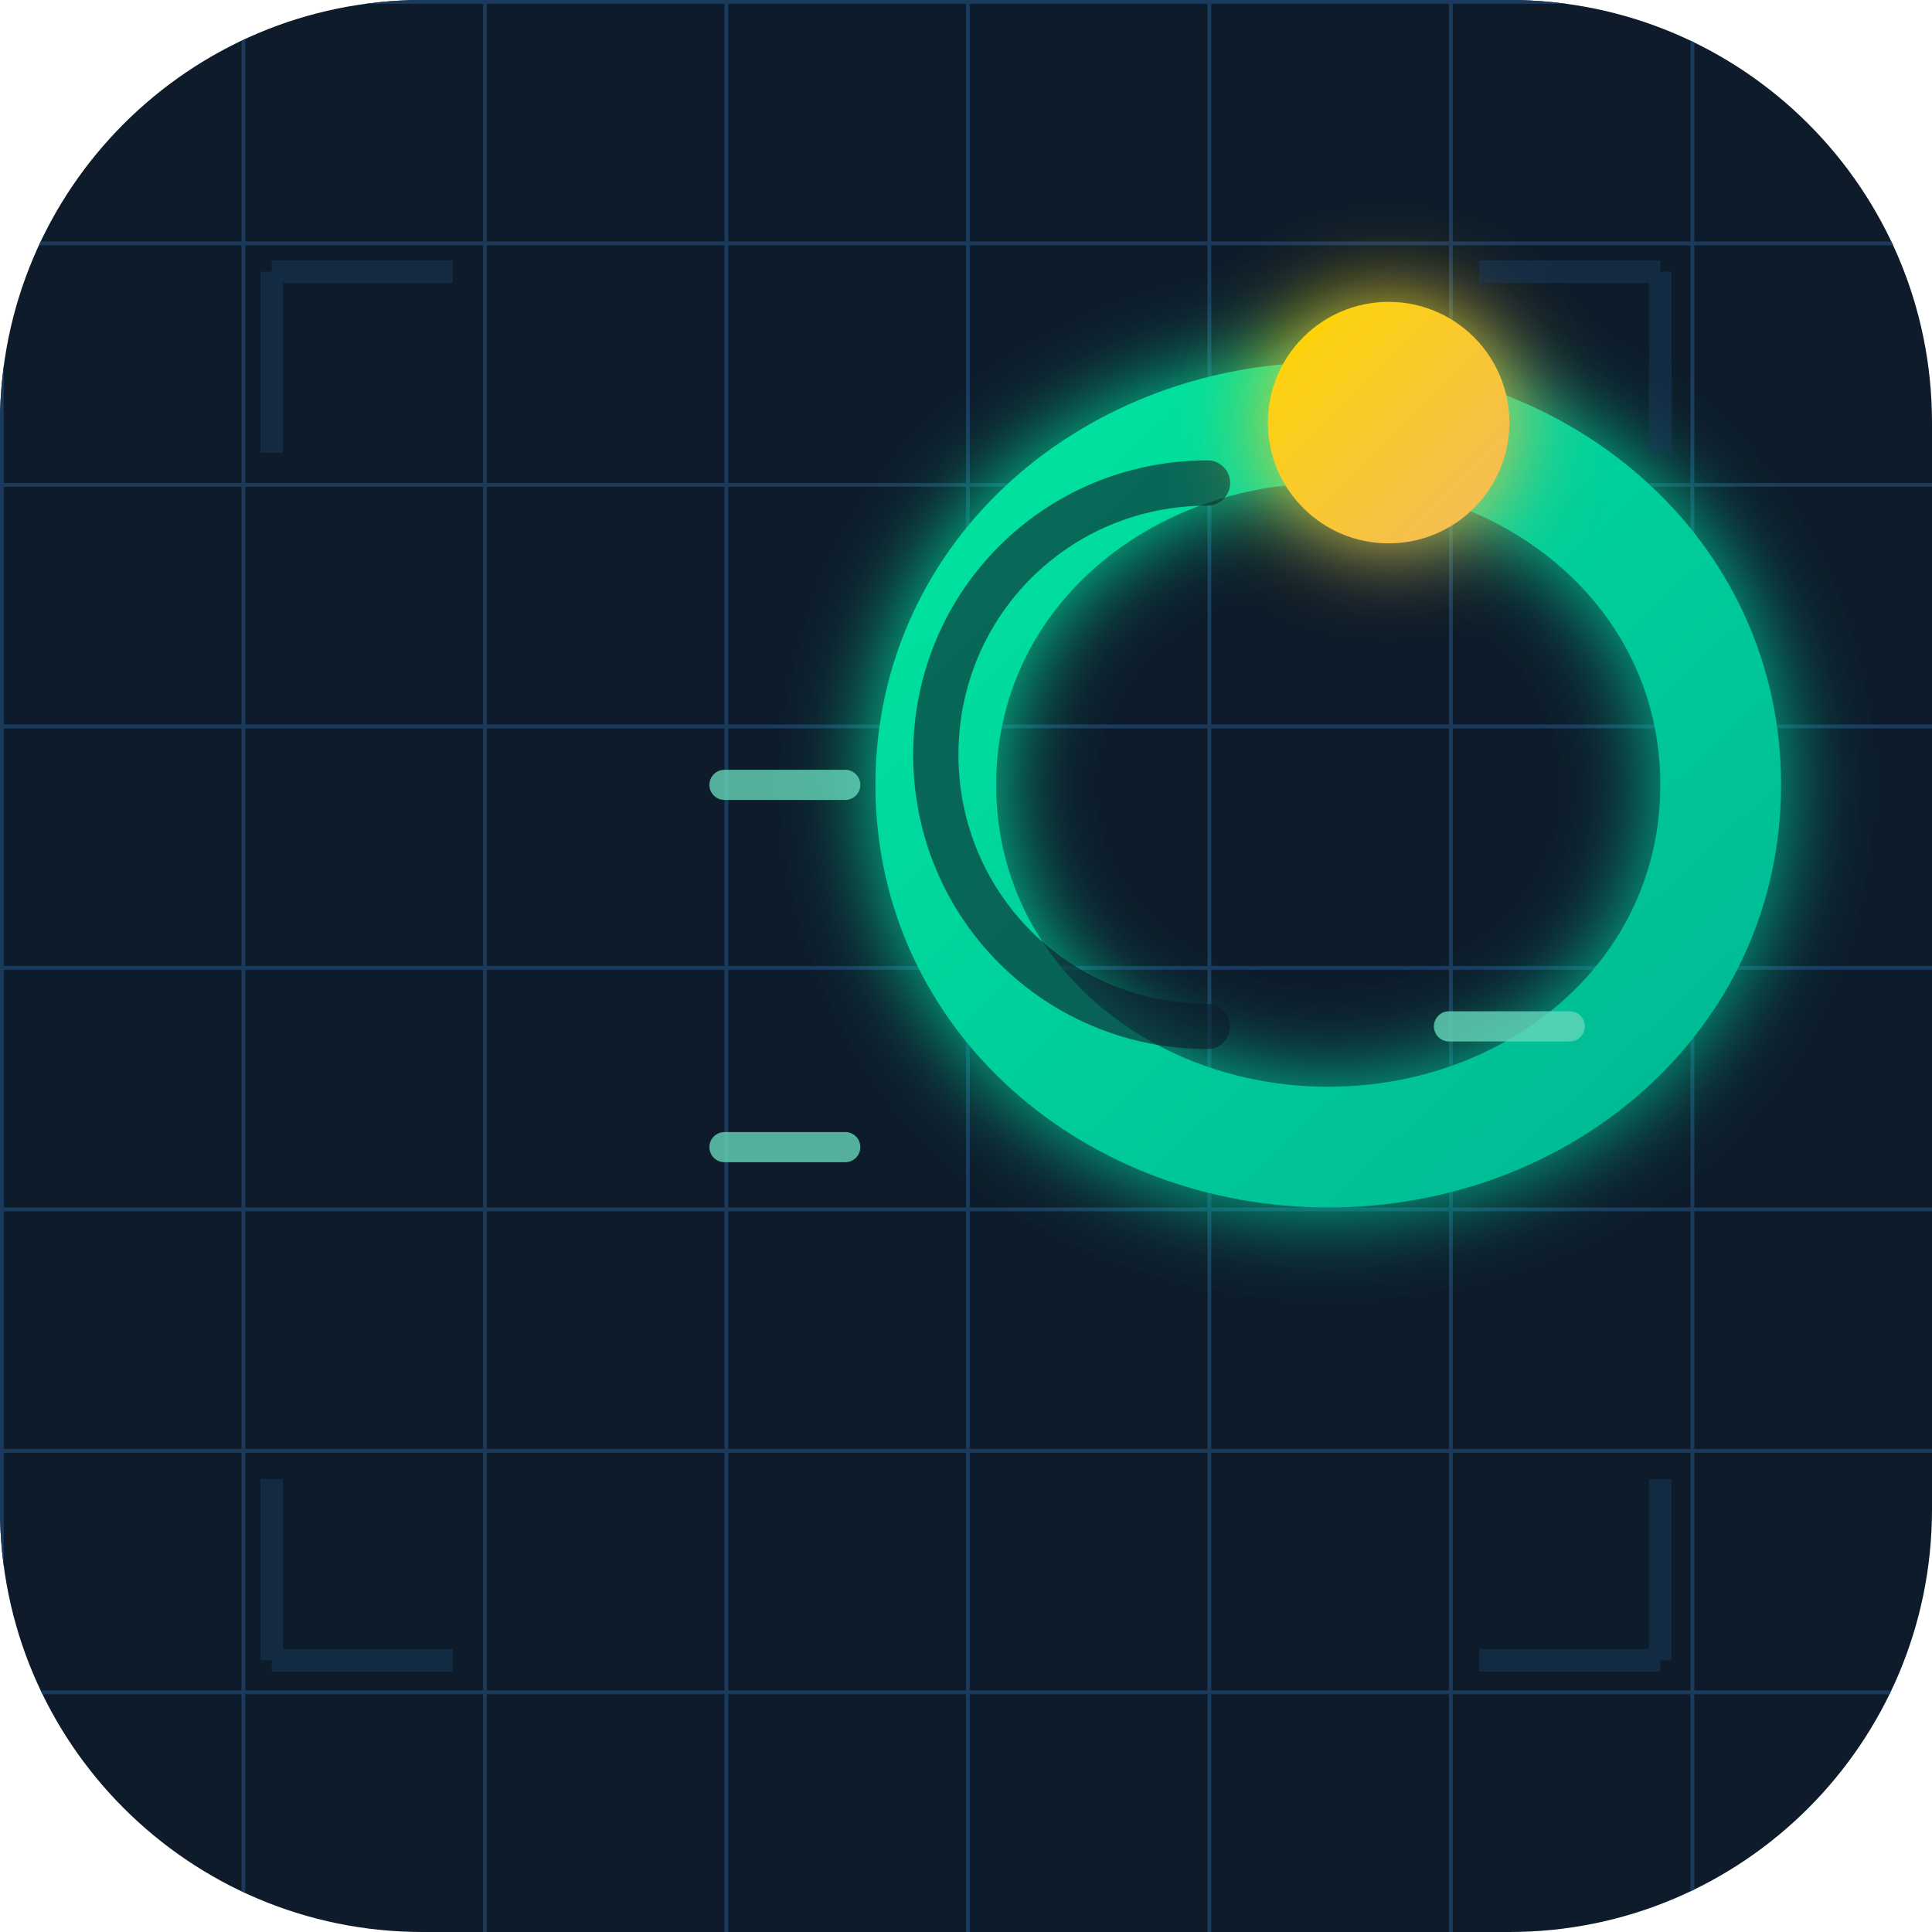
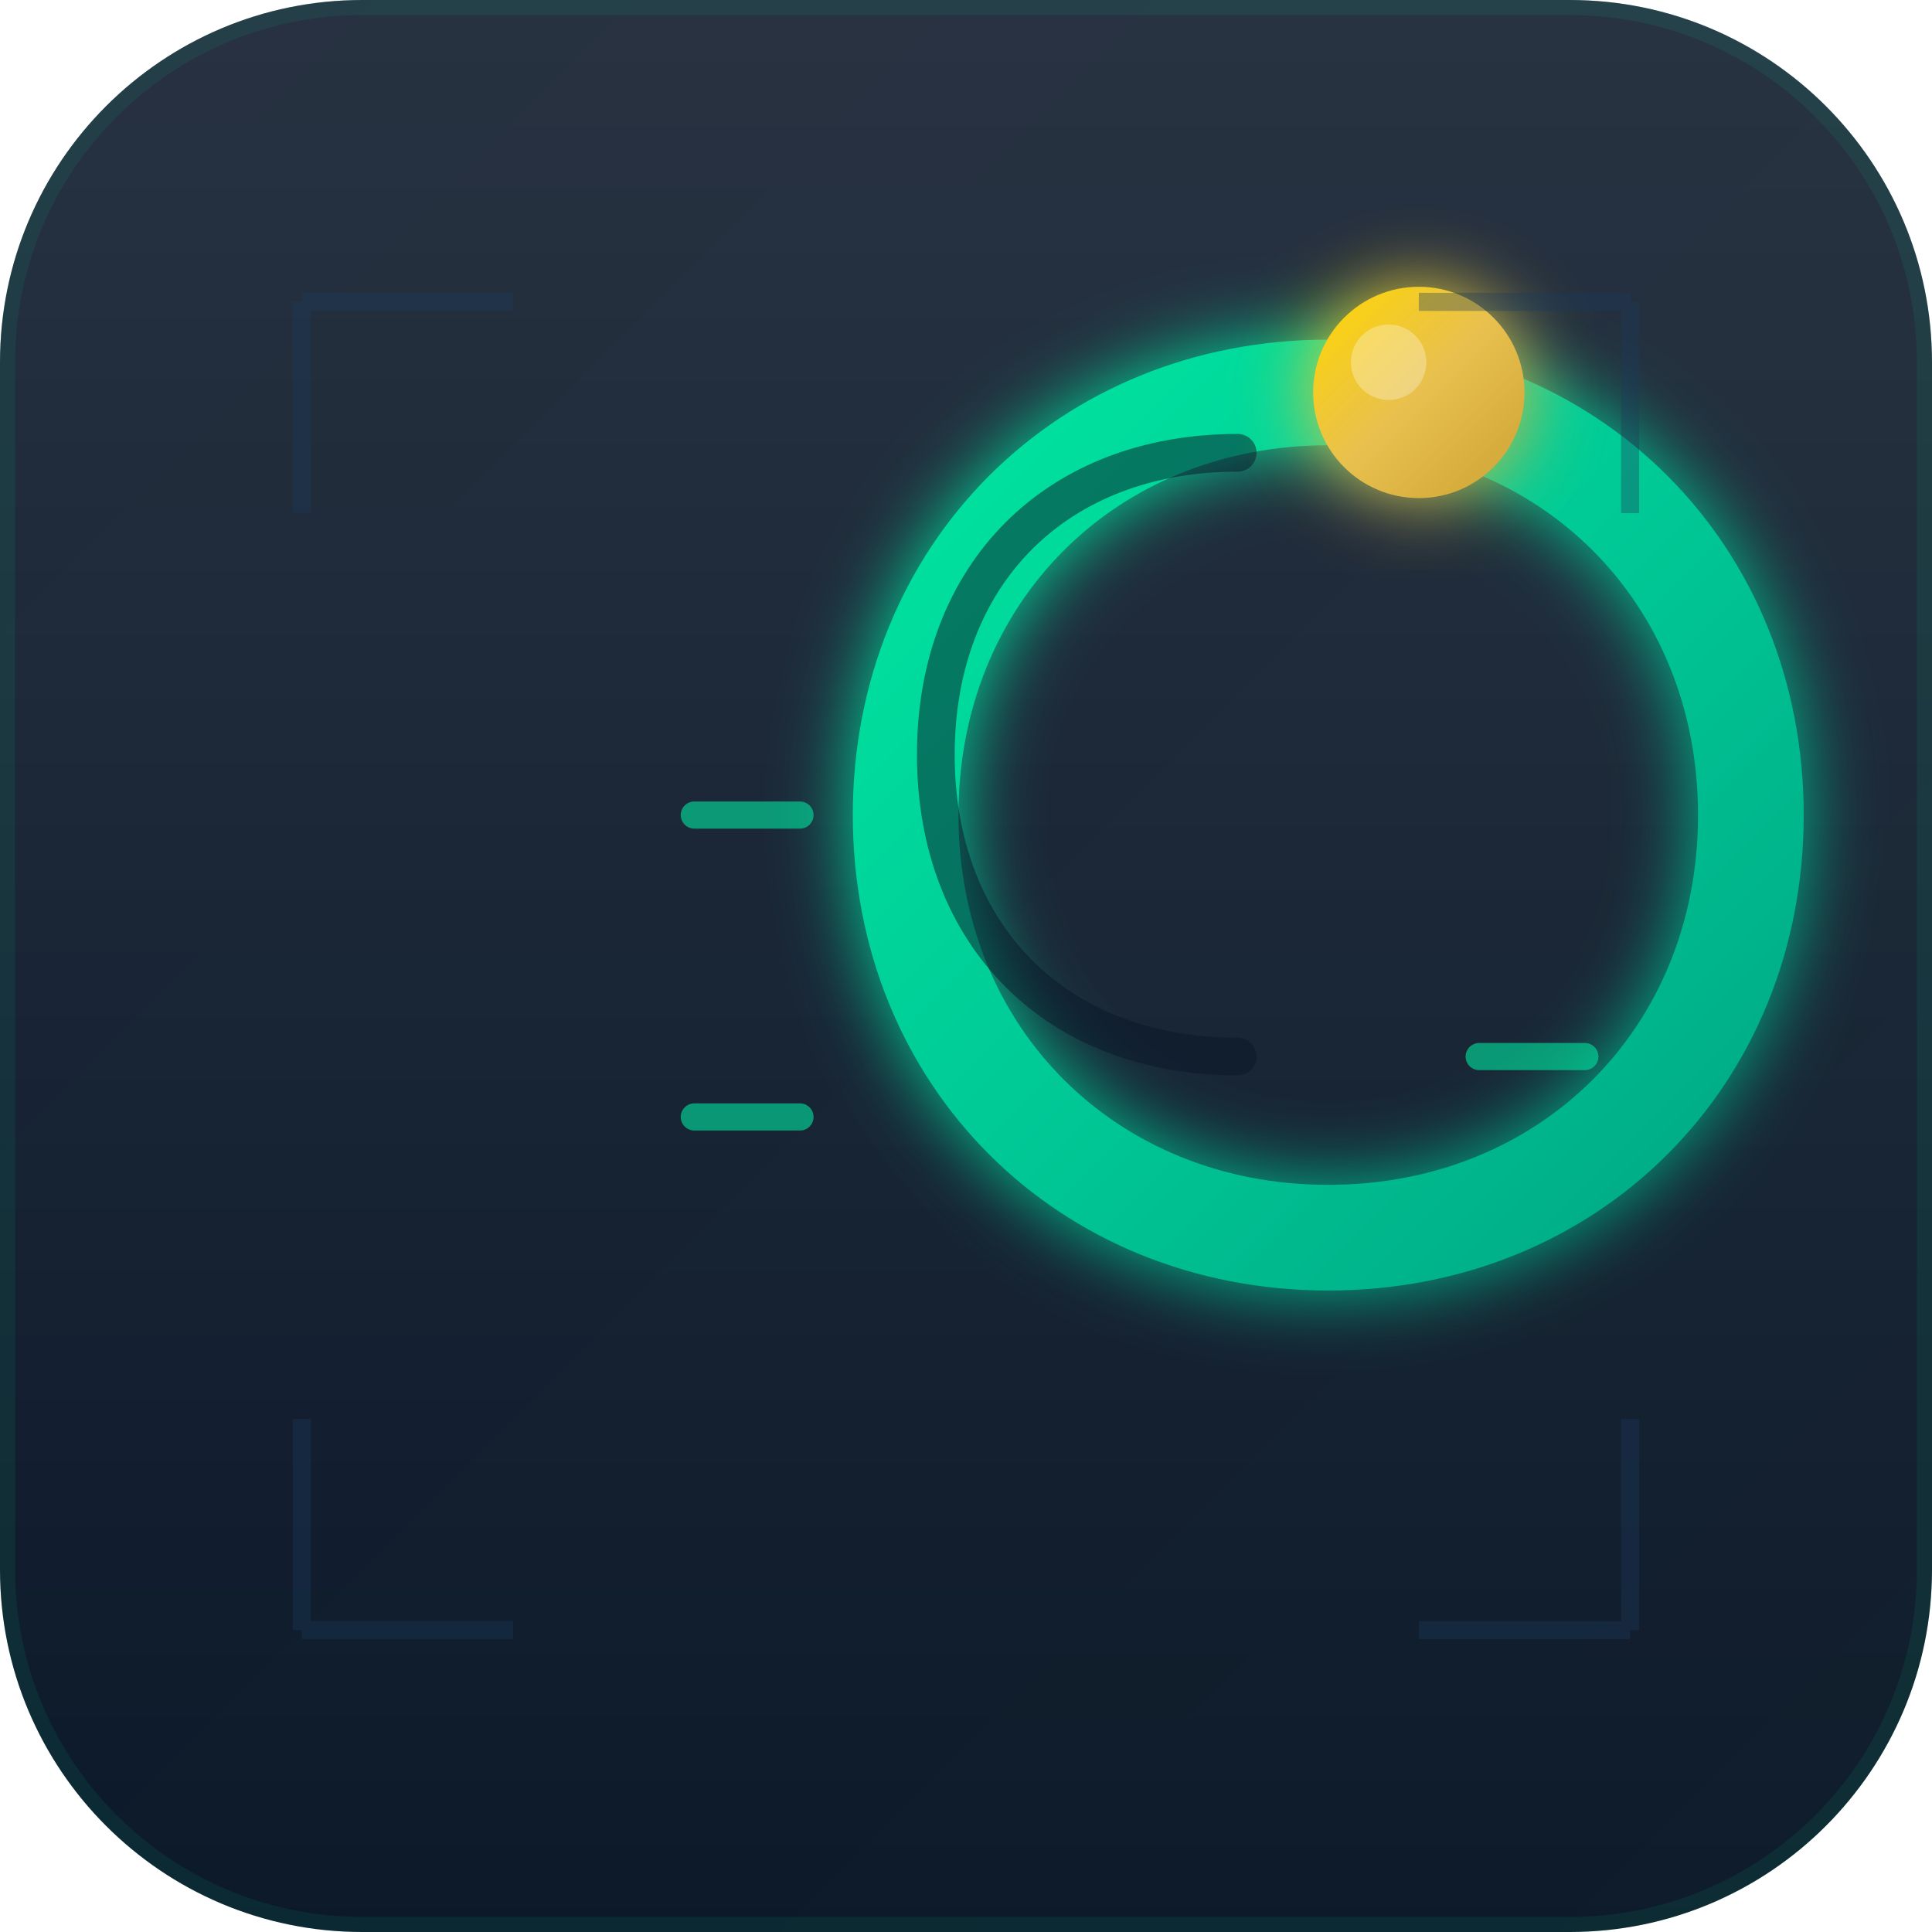
<svg xmlns="http://www.w3.org/2000/svg" viewBox="0 0 128 128" role="img" aria-labelledby="title desc">
-   <rect width="128" height="128" rx="28" fill="#0D1B2A" />
  <defs>
-     <pattern id="grid" width="16" height="16" patternUnits="userSpaceOnUse">
-       <path d="M16 0 L0 0 0 16" fill="none" stroke="#1A3A5C" stroke-width="0.5" />
-     </pattern>
+     <linearGradient id="bgGrad" x1="0%" y1="0%" x2="100%" y2="100%">
+       <stop offset="0%" stop-color="#0A1628" />
+       <stop offset="100%" stop-color="#0D1B2A" />
+     </linearGradient>
    <linearGradient id="tealGrad" x1="0%" y1="0%" x2="100%" y2="100%">
      <stop offset="0%" stop-color="#00E5A0" />
-       <stop offset="100%" stop-color="#00B894" />
+       <stop offset="50%" stop-color="#00C996" />
+       <stop offset="100%" stop-color="#00A884" />
    </linearGradient>
    <linearGradient id="goldGrad" x1="0%" y1="0%" x2="100%" y2="100%">
      <stop offset="0%" stop-color="#FFD700" />
-       <stop offset="100%" stop-color="#F3B95F" />
+       <stop offset="50%" stop-color="#E8C04F" />
+       <stop offset="100%" stop-color="#CCA333" />
    </linearGradient>
-     <filter id="glow" x="-50%" y="-50%" width="200%" height="200%">
-       <feGaussianBlur stdDeviation="3" result="coloredBlur" />
+     <linearGradient id="highlightGrad" x1="0%" y1="0%" x2="0%" y2="100%">
+       <stop offset="0%" stop-color="rgba(255,255,255,0.12)" />
+       <stop offset="100%" stop-color="rgba(255,255,255,0)" />
+     </linearGradient>
+     <filter id="softGlow" x="-40%" y="-40%" width="180%" height="180%">
+       <feGaussianBlur stdDeviation="2.5" result="blur" />
      <feMerge>
-         <feMergeNode in="coloredBlur" />
+         <feMergeNode in="blur" />
        <feMergeNode in="SourceGraphic" />
      </feMerge>
    </filter>
+     <filter id="innerShadow" x="-20%" y="-20%" width="140%" height="140%">
+       <feOffset dx="0" dy="1.5" />
+       <feGaussianBlur stdDeviation="1.5" result="offsetBlur" />
+       <feComposite operator="out" in="SourceGraphic" in2="offsetBlur" />
+       <feFlood flood-color="rgba(0,0,0,0.3)" />
+       <feComposite operator="in" in2="offsetBlur" />
+       <feComposite operator="over" in="SourceGraphic" />
+     </filter>
  </defs>
-   <rect width="128" height="128" rx="28" fill="url(#grid)" />
-   <path d="M88 28            C74 28 62 38 62 52            C62 66 74 76 88 76            C102 76 114 66 114 52            C114 38 102 28 88 28" fill="none" stroke="url(#tealGrad)" stroke-width="8" stroke-linecap="round" filter="url(#glow)" />
-   <path d="M80 32            C70 32 62 40 62 50            C62 60 70 68 80 68" fill="none" stroke="#0D1B2A" stroke-width="3" stroke-linecap="round" opacity="0.6" />
-   <circle cx="92" cy="28" r="8" fill="url(#goldGrad)" filter="url(#glow)" />
-   <g stroke="#65D6BA" stroke-width="2" stroke-linecap="round" opacity="0.8">
-     <line x1="48" y1="52" x2="56" y2="52" />
-     <line x1="96" y1="68" x2="104" y2="68" />
-     <line x1="48" y1="76" x2="56" y2="76" />
+   <rect width="128" height="128" rx="24" fill="url(#bgGrad)" />
+   <rect width="128" height="128" rx="24" fill="url(#highlightGrad)" />
+   <path d="M88 26            C72 26 60 38 60 54            C60 70 72 82 88 82            C104 82 116 70 116 54            C116 38 104 26 88 26" fill="none" stroke="url(#tealGrad)" stroke-width="7" stroke-linecap="round" filter="url(#softGlow)" />
+   <path d="M82 30            C70 30 62 38 62 50            C62 62 70 70 82 70" fill="none" stroke="#0A1628" stroke-width="2.5" stroke-linecap="round" opacity="0.5" />
+   <circle cx="94" cy="26" r="7" fill="url(#goldGrad)" filter="url(#softGlow)" />
+   <circle cx="92" cy="24" r="2.5" fill="rgba(255,255,255,0.3)" />
+   <g stroke="#00E5A0" stroke-width="1.8" stroke-linecap="round" opacity="0.6">
+     <line x1="46" y1="54" x2="53" y2="54" />
+     <line x1="46" y1="74" x2="53" y2="74" />
+     <line x1="98" y1="70" x2="105" y2="70" />
  </g>
-   <g stroke="#1A3A5C" stroke-width="1.5" opacity="0.5">
-     <path d="M18 18 L30 18 M18 18 L18 30" />
-     <path d="M110 18 L98 18 M110 18 L110 30" />
-     <path d="M18 110 L30 110 M18 110 L18 98" />
-     <path d="M110 110 L98 110 M110 110 L110 98" />
+   <g stroke="#1A3A5C" stroke-width="1.2" opacity="0.35">
+     <path d="M20 20 L34 20 M20 20 L20 34" />
+     <path d="M108 20 L94 20 M108 20 L108 34" />
+     <path d="M20 108 L34 108 M20 108 L20 94" />
+     <path d="M108 108 L94 108 M108 108 L108 94" />
  </g>
+   <rect x="0.5" y="0.5" width="127" height="127" rx="23.5" fill="none" stroke="rgba(0,229,160,0.08)" stroke-width="1" />
</svg>
